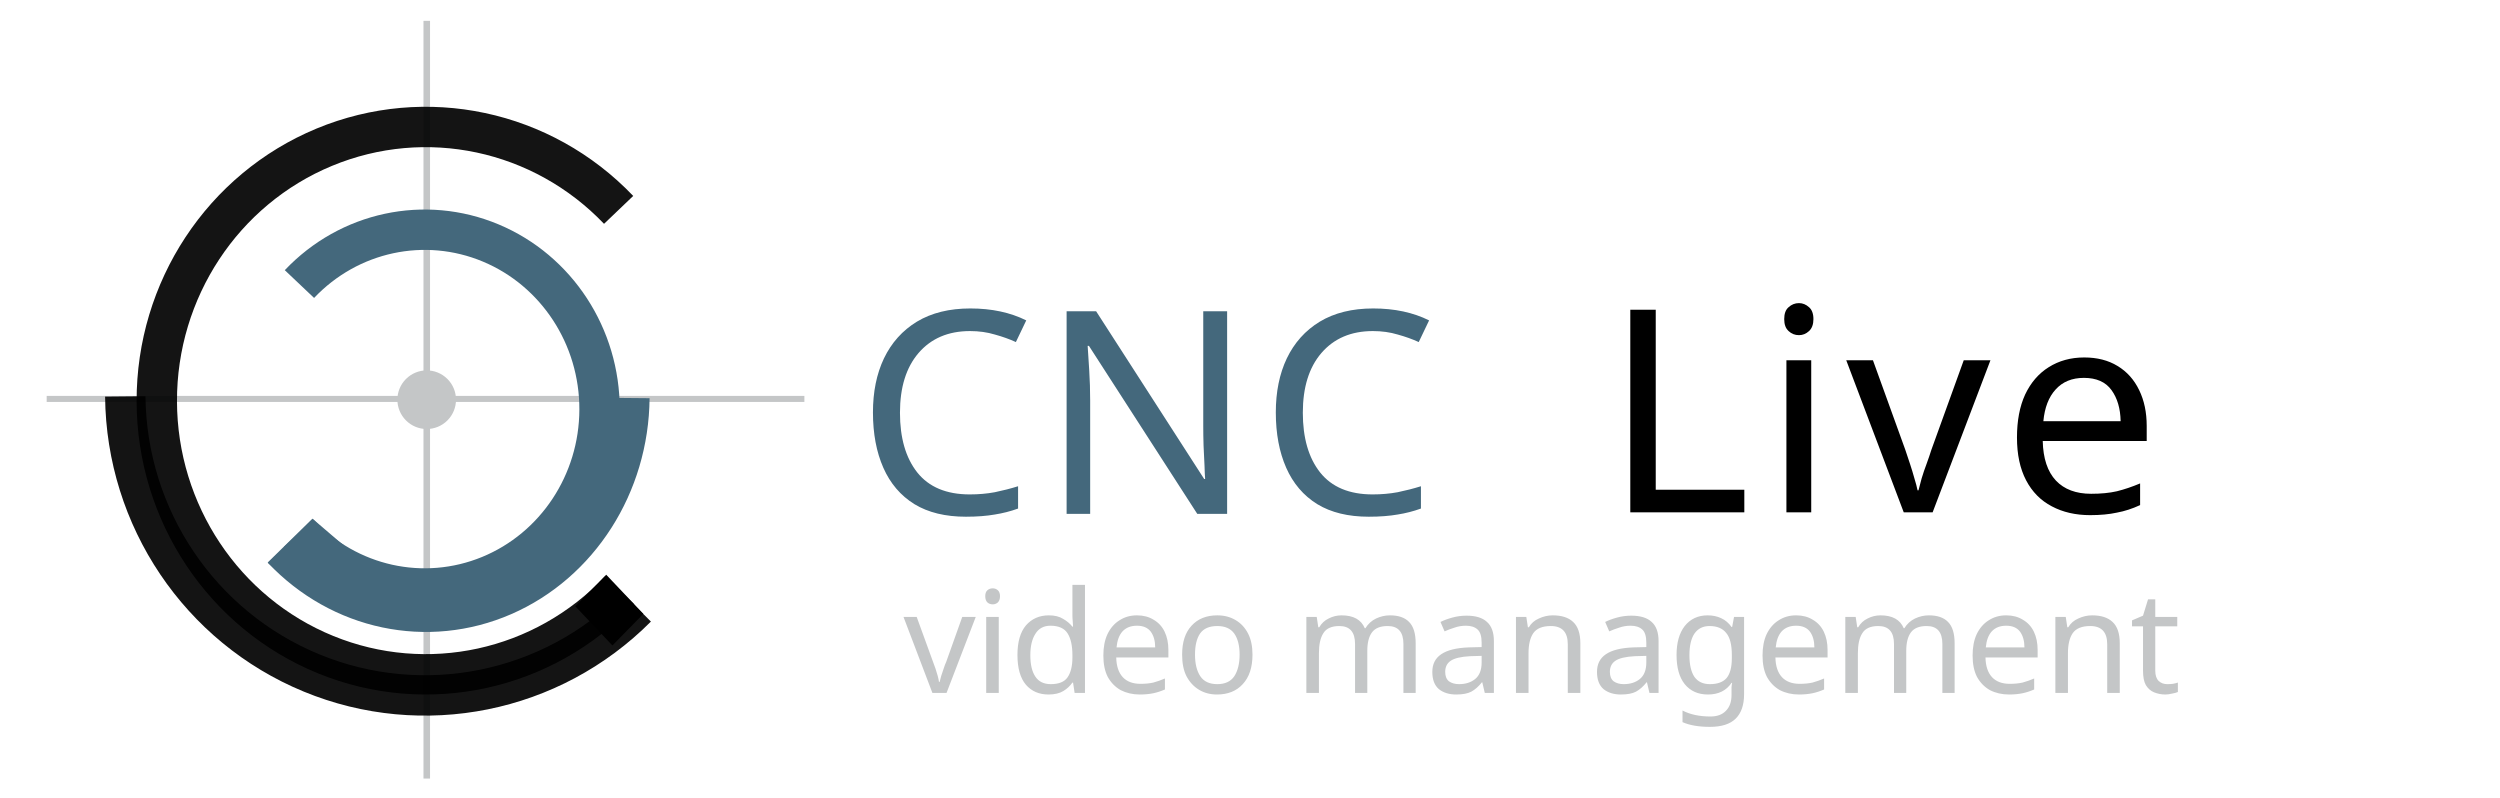
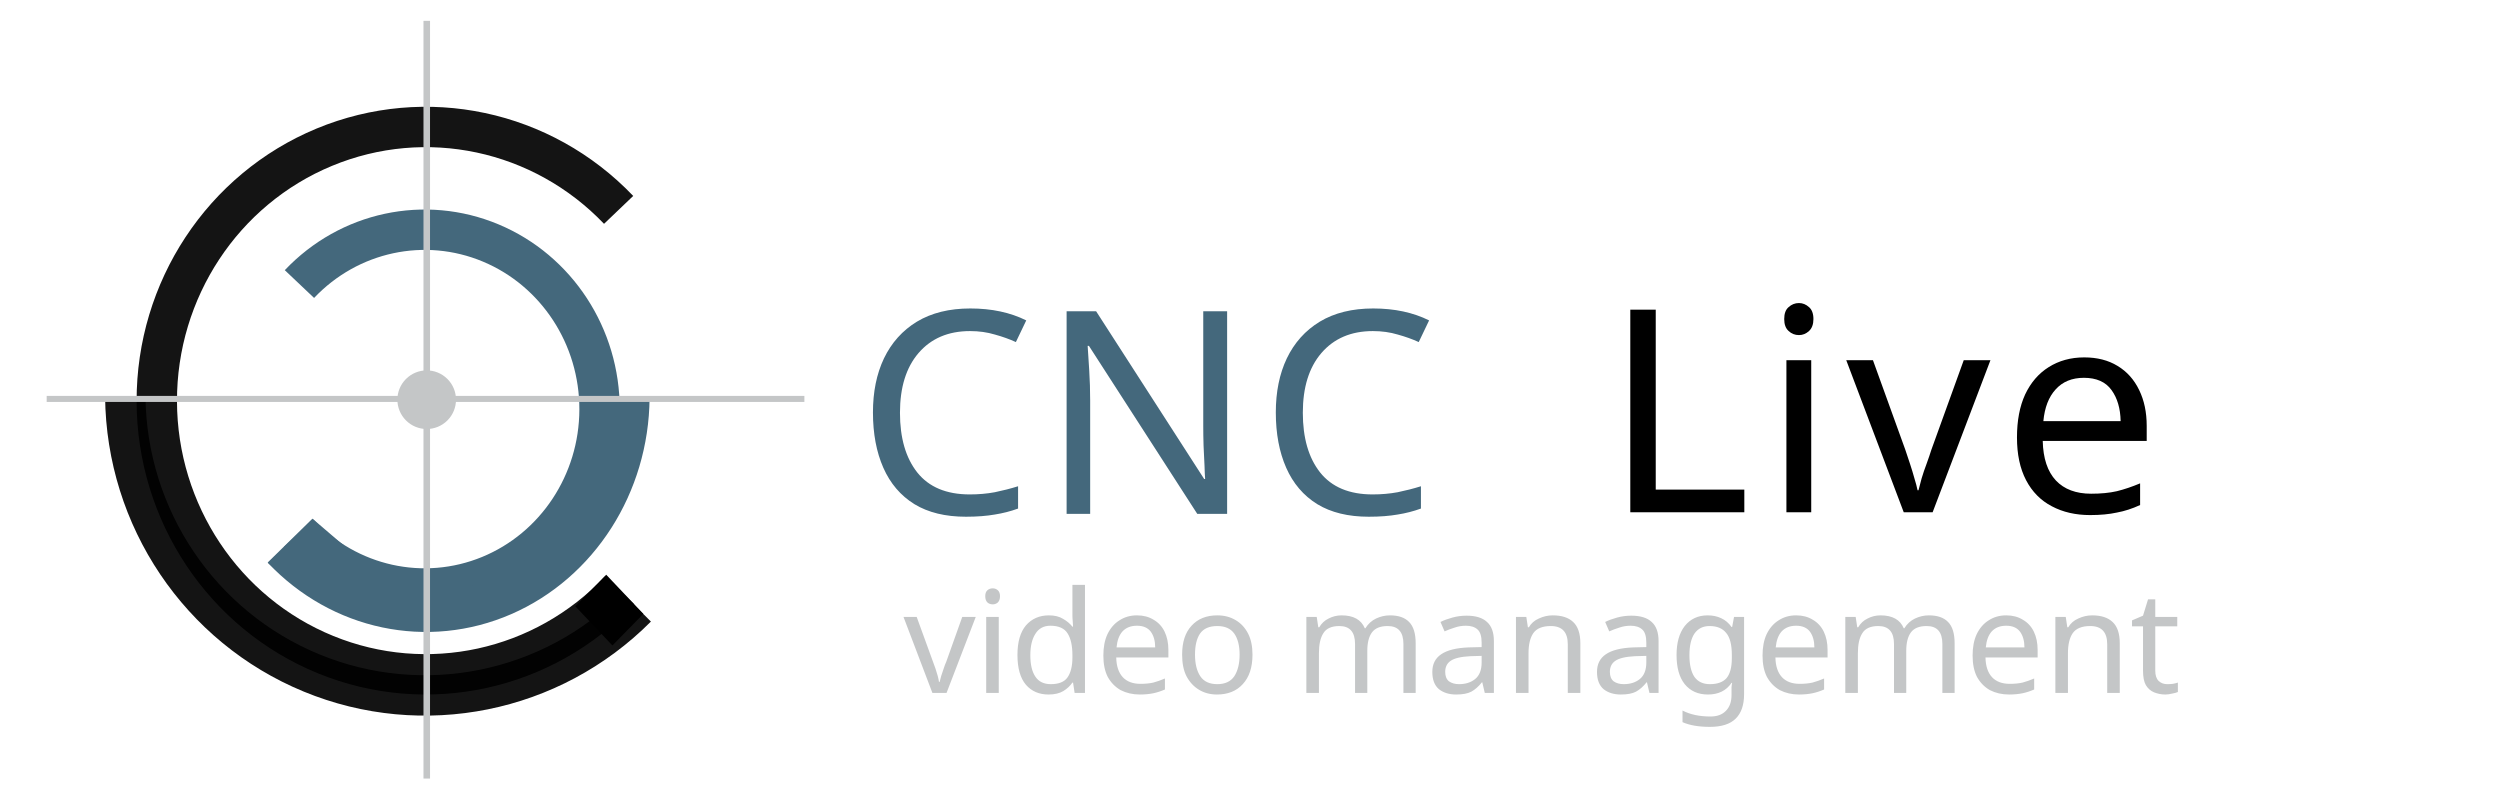
- <svg xmlns="http://www.w3.org/2000/svg" width="470" height="150" viewBox="0 0 124.354 39.688" id="svg1967">
-   <style>
+ <svg xmlns="http://www.w3.org/2000/svg" width="470" height="150" viewBox="0 0 124.354 39.688" id="svg1967" version="1.1">
+   <defs id="defs934" />
+   <style id="style910">
        @-moz-keyframes spin { 100% { -moz-transform: rotate(360deg); } }
        @-webkit-keyframes spin { 100% { -webkit-transform: rotate(360deg); } }
        @keyframes spin { 100% { -webkit-transform: rotate(360deg); transform:rotate(360deg); } }
        transform:rotate(360deg); } }
    </style>
-   <g id="layer1" transform="translate(0 -257.313)" style="">
-     <g id="g1121" transform="matrix(.99219 0 0 .99219 125.903 130.274)" fill="#c4c6c7" stroke-width="2.024">
-       <path id="rect1040" d="M-105.664 129.084h.328v37.987h-.328z" />
-       <path transform="rotate(-90)" id="rect1040-2" d="M-148.19-124.555h.303v37.987h-.303z" />
-       <path d="M-104.465 149.118a1.469 1.469 0 0 1-2.077-.002 1.469 1.469 0 0 1 0-2.077 1.469 1.469 0 0 1 2.076-.003 1.469 1.469 0 0 1 .005 2.077" id="path1057" />
+   <g id="layer2">
+     -webkit-animation:spin 4s linear infinite;
+     -moz-animation:spin 4s linear infinite;
+     animation:spin 4s linear infinite;
+     <g transform="matrix(0.99219,0,0,0.99219,125.903,-127.039)" id="g1105" style="stroke:#000000">
+       <path style="fill:none;stroke-width:2.024;stroke-opacity:0.918" id="path1003" d="m -95.834,157.639 a 13.484,13.72 0 0 1 -14.74,3.218 13.484,13.72 0 0 1 -8.46,-12.698 13.484,13.72 0 0 1 8.397,-12.74 13.484,13.72 0 0 1 14.756,3.142" />
+       <path style="fill:none;stroke-width:2.024;stroke-opacity:0.918" d="m -94.979,158.486 a 15.026,15.134 0 0 1 -16.304,3.289 15.026,15.134 0 0 1 -9.331,-13.861" id="path1005" />
+       <path style="stroke-width:2.025" d="m 41.96,179.057 h 0.682 v 0.191 H 41.96 Z" id="rect1030" transform="matrix(0.68763,0.72607,-0.70016,0.71398,0,0)" />
    </g>
-     <g style="-" id="g1105" transform="matrix(.99219 0 0 .99219 125.903 130.274)" stroke="#000">
-       <path d="M-95.834 157.639a13.484 13.72 0 0 1-14.74 3.218 13.484 13.72 0 0 1-8.46-12.698 13.484 13.72 0 0 1 8.397-12.74 13.484 13.72 0 0 1 14.756 3.142" id="path1003" fill="none" stroke-width="2.024" stroke-opacity=".918" />
-       <path id="path1005" d="M-94.979 158.486a15.026 15.134 0 0 1-16.304 3.289 15.026 15.134 0 0 1-9.331-13.861" fill="none" stroke-width="2.024" stroke-opacity=".918" />
-       <path transform="matrix(.68763 .72607 -.70016 .71398 0 0)" id="rect1030" stroke-width="2.025" d="M41.96 179.057h.682v.191h-.682z" />
+   </g>
+   <g id="layer3">
+     -webkit-animation:spin 4s linear infinite;
+     -moz-animation:spin 4s linear infinite;
+     animation:spin 4s linear infinite;
+     <g style="stroke:#44687c" transform="matrix(0.99219,0,0,0.99219,125.903,-127.039)" id="g1111">
+       <path style="fill:none;stroke-width:2.024" d="m -111.925,154.773 a 8.763,8.993 0 0 0 9.58,2.126 8.763,8.993 0 0 0 5.508,-8.32 8.763,8.993 0 0 0 -5.453,-8.357 8.763,8.993 0 0 0 -9.593,2.058" id="path1007" />
+       <path style="fill:none;stroke-width:2.024" id="path1009" d="m -112.727,155.564 a 10.198,10.82 0 0 0 11.06,2.336 10.198,10.82 0 0 0 6.326,-9.907" />
+       <rect style="stroke-width:2.028" id="rect1032" width="0.179" height="1.115" x="33.273" y="191.116" transform="matrix(0.76009,0.64982,-0.7141,0.70004,0,0)" ry="0" />
    </g>
-     <g id="g1111" transform="matrix(.99219 0 0 .99219 125.903 130.274)" stroke="#44687c">
-       <path id="path1007" d="M-111.925 154.773a8.763 8.993 0 0 0 9.58 2.126 8.763 8.993 0 0 0 5.508-8.32 8.763 8.993 0 0 0-5.453-8.357 8.763 8.993 0 0 0-9.593 2.058" fill="none" stroke-width="2.024" />
-       <path d="M-112.727 155.564a10.198 10.82 0 0 0 11.06 2.336 10.198 10.82 0 0 0 6.326-9.907" id="path1009" fill="none" stroke-width="2.024" />
-       <rect ry="0" transform="matrix(.76009 .64982 -.7141 .70004 0 0)" y="191.116" x="33.273" height="1.115" width=".179" id="rect1032" stroke-width="2.028" />
+   </g>
+   <g id="layer4">
+     <g style="fill:#c4c6c7;stroke-width:2.024" transform="matrix(0.99219,0,0,0.99219,125.903,-127.039)" id="g1121">
+       <path d="m -105.664,129.084 h 0.328 v 37.987 h -0.328 z" id="rect1040" />
+       <path d="m -148.19,-124.555 h 0.303 v 37.987 h -0.303 z" id="rect1040-2" transform="rotate(-90)" />
+       <path id="path1057" d="m -104.465,149.118 a 1.469,1.469 0 0 1 -2.077,-0.002 1.469,1.469 0 0 1 0,-2.077 1.469,1.469 0 0 1 2.076,-0.003 1.469,1.469 0 0 1 0.005,2.077" />
    </g>
-     <text style="line-height:1.25;-inkscape-font-specification:'Lato, Normal';font-variant-ligatures:normal;font-variant-caps:normal;font-variant-numeric:normal;text-align:start" x="42.561" y="282.873" id="text2542" font-weight="400" font-size="10.583" font-family="Lato" letter-spacing="0" word-spacing="0" fill="#44687c" stroke-width=".265">
-       <tspan id="tspan2540" x="42.561" y="282.873" style="-inkscape-font-specification:'Hiragino Maru Gothic Pro'" font-size="14.111" font-family="Hiragino Maru Gothic Pro" letter-spacing=".198">CNC</tspan>
-     </text>
-     <text style="line-height:1.25;-inkscape-font-specification:'Lato, Normal';font-variant-ligatures:normal;font-variant-caps:normal;font-variant-numeric:normal;text-align:start" x="79.717" y="282.794" id="text2546" font-weight="400" font-size="10.583" font-family="Lato" letter-spacing="0" word-spacing="0" stroke-width=".265">
-       <tspan id="tspan2544" x="79.717" y="282.794" style="-inkscape-font-specification:'Hiragino Maru Gothic ProN'" font-size="14.111" font-family="Hiragino Maru Gothic ProN" letter-spacing=".542">Live</tspan>
-     </text>
-     <text style="line-height:1.25;-inkscape-font-specification:'Lato, Normal';font-variant-ligatures:normal;font-variant-caps:normal;font-variant-numeric:normal;text-align:start" x="44.94" y="291.781" id="text2550" font-weight="400" font-size="10.583" font-family="Lato" letter-spacing="0" word-spacing="0" fill="#c4c6c7" stroke-width=".265">
-       <tspan id="tspan2548" x="44.94" y="291.781" style="-inkscape-font-specification:'Hiragino Maru Gothic Pro'" font-size="7.056" font-family="Hiragino Maru Gothic Pro" letter-spacing="-.064">video management</tspan>
-     </text>
+   </g>
+   <g id="layer5">
+     <g style="" id="g978">
+       <text style="font-weight:400;font-size:10.583px;line-height:1.25;font-family:Lato;-inkscape-font-specification:'Lato, Normal';font-variant-ligatures:normal;font-variant-caps:normal;font-variant-numeric:normal;text-align:start;letter-spacing:0;word-spacing:0;fill:#44687c;stroke-width:0.265" x="42.561" y="25.56" id="text2542" font-weight="400" font-size="10.583" letter-spacing="0" word-spacing="0">
+         <tspan id="tspan2540" x="42.561" y="25.56" style="font-size:14.111px;font-family:'Hiragino Maru Gothic Pro';-inkscape-font-specification:'Hiragino Maru Gothic Pro';letter-spacing:0.198" font-size="14.111" letter-spacing=".198">CNC</tspan>
+       </text>
+       <text style="font-weight:400;font-size:10.583px;line-height:1.25;font-family:Lato;-inkscape-font-specification:'Lato, Normal';font-variant-ligatures:normal;font-variant-caps:normal;font-variant-numeric:normal;text-align:start;letter-spacing:0;word-spacing:0;stroke-width:0.265" x="79.717" y="25.481" id="text2546" font-weight="400" font-size="10.583" letter-spacing="0" word-spacing="0">
+         <tspan id="tspan2544" x="79.717" y="25.481" style="font-size:14.111px;font-family:'Hiragino Maru Gothic ProN';-inkscape-font-specification:'Hiragino Maru Gothic ProN';letter-spacing:0.542" font-size="14.111" letter-spacing=".542">Live</tspan>
+       </text>
+       <text style="font-weight:400;font-size:10.583px;line-height:1.25;font-family:Lato;-inkscape-font-specification:'Lato, Normal';font-variant-ligatures:normal;font-variant-caps:normal;font-variant-numeric:normal;text-align:start;letter-spacing:0;word-spacing:0;fill:#c4c6c7;stroke-width:0.265" x="44.94" y="34.468" id="text2550" font-weight="400" font-size="10.583" letter-spacing="0" word-spacing="0">
+         <tspan id="tspan2548" x="44.94" y="34.468" style="font-size:7.056px;font-family:'Hiragino Maru Gothic Pro';-inkscape-font-specification:'Hiragino Maru Gothic Pro';letter-spacing:-0.064" font-size="7.056" letter-spacing="-.064">video management</tspan>
+       </text>
+     </g>
  </g>
</svg>
